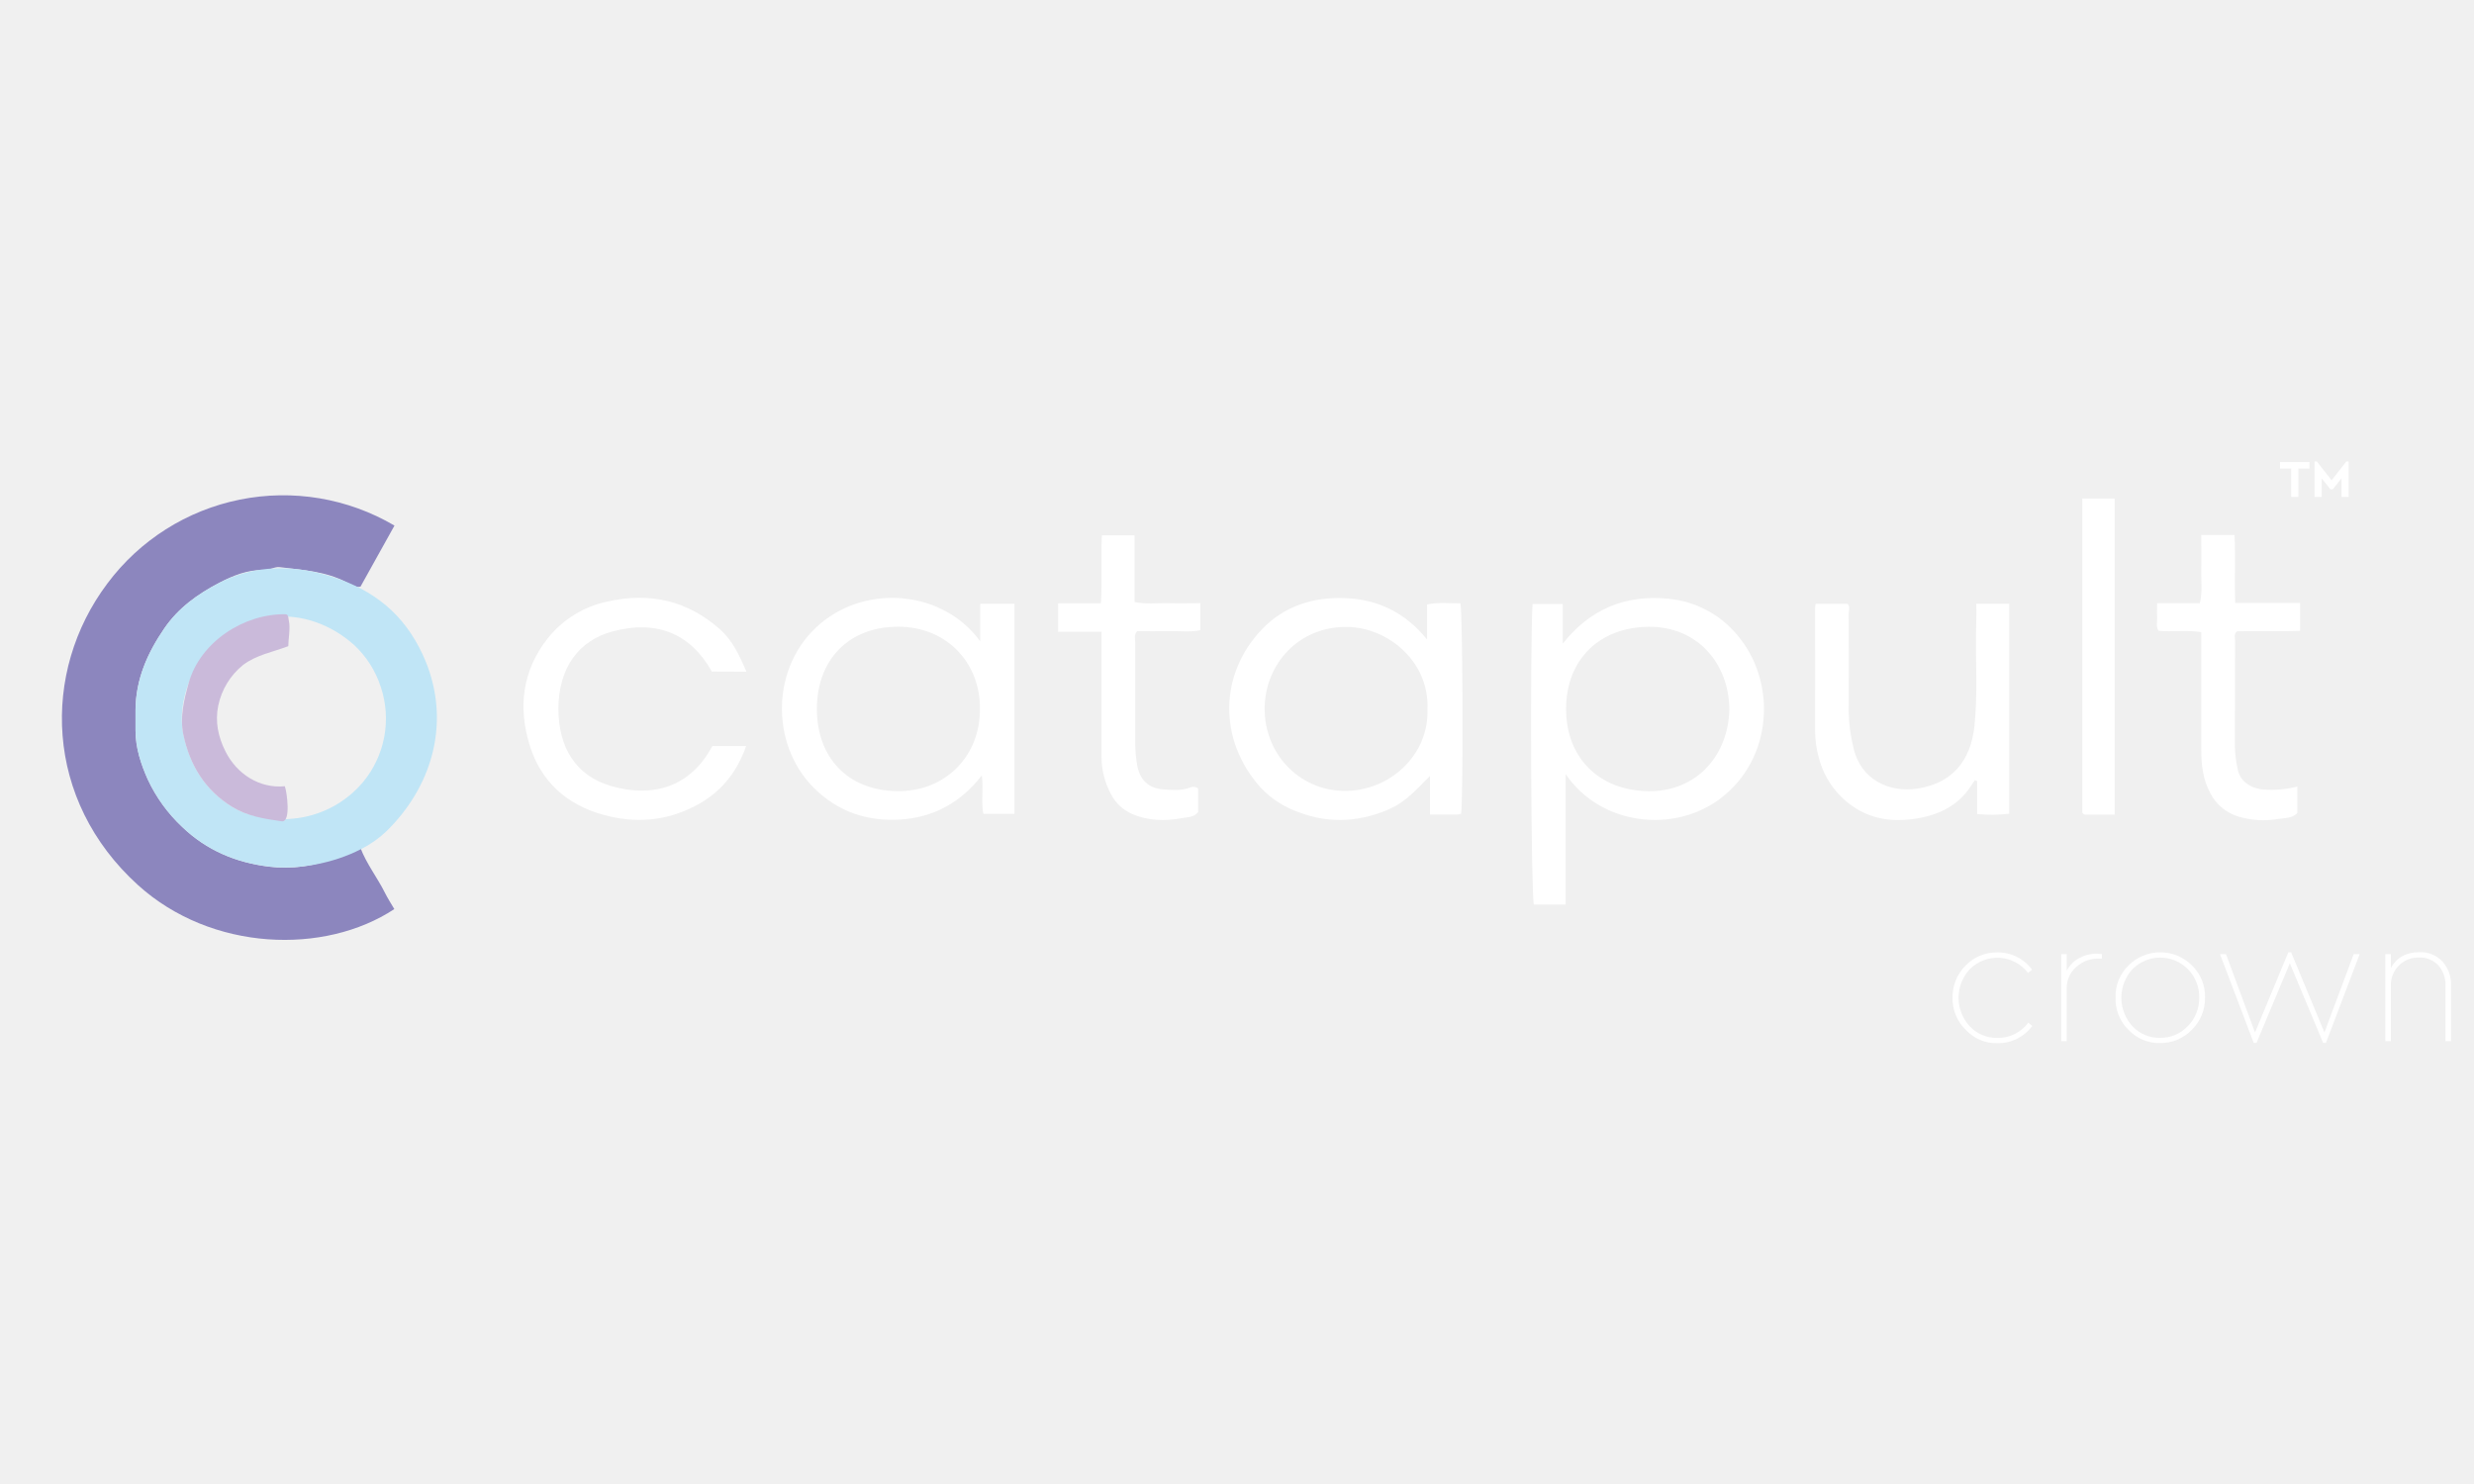
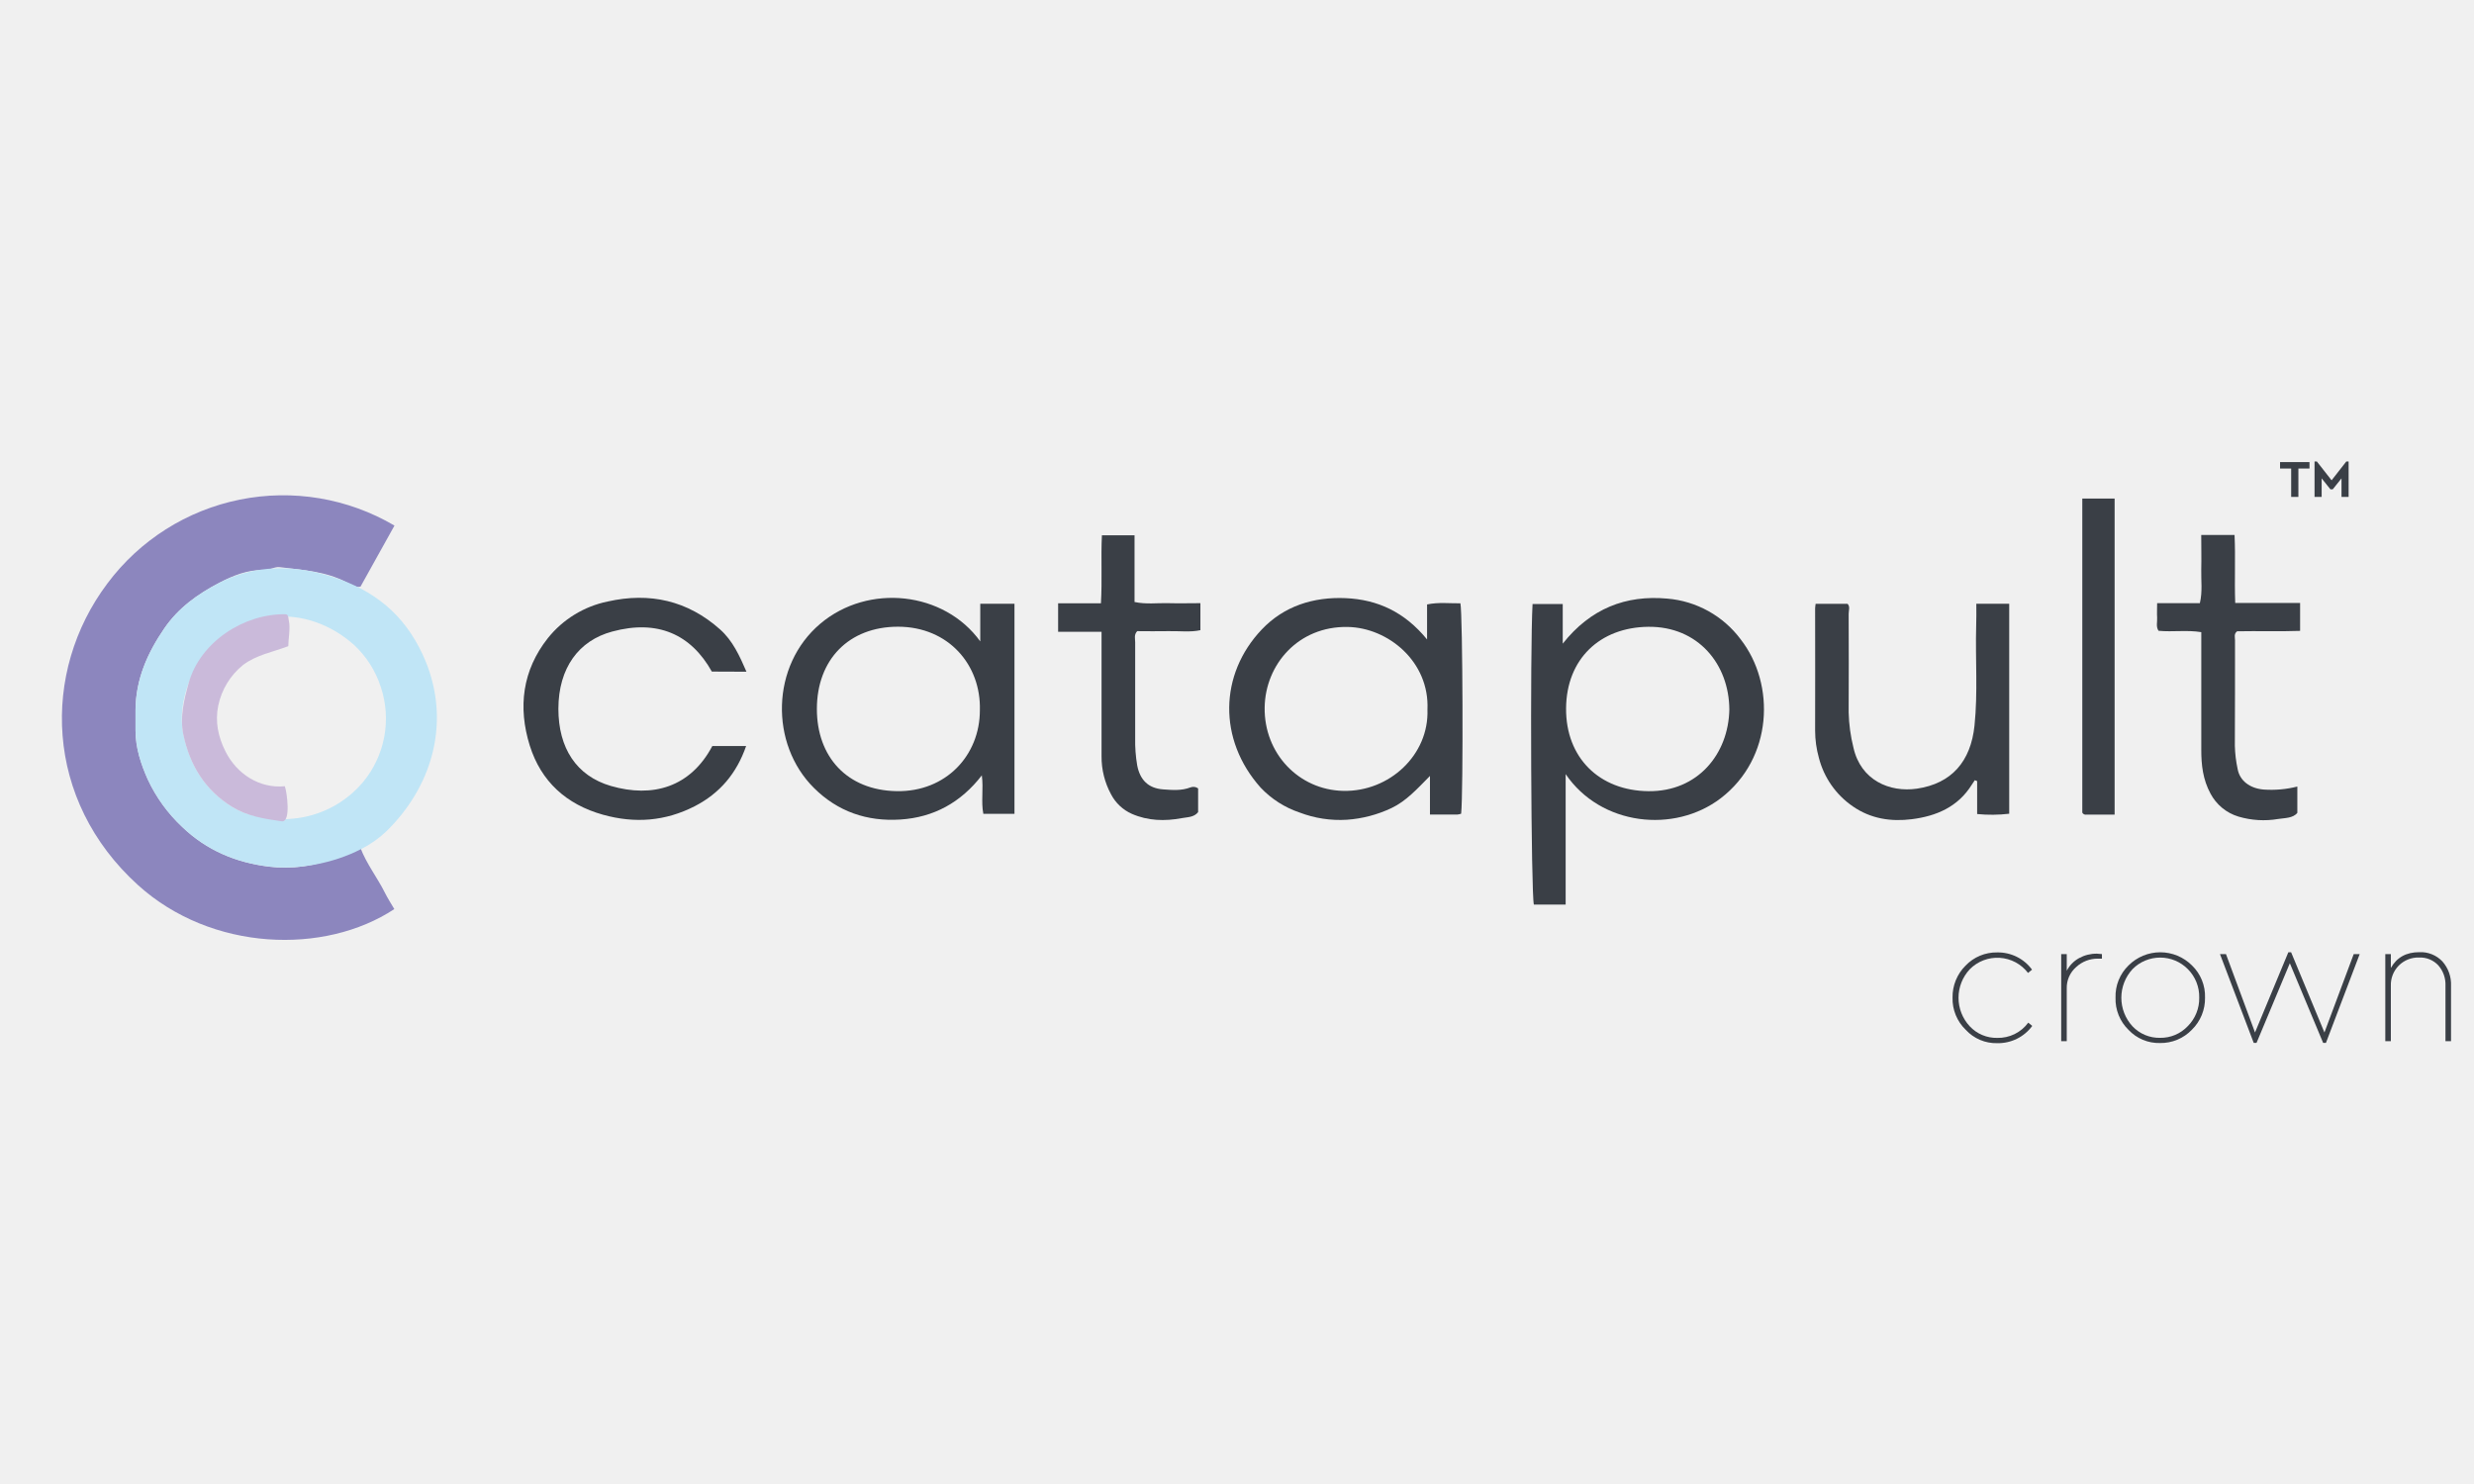
<svg xmlns="http://www.w3.org/2000/svg" width="600" height="360" viewBox="0 0 600 360" fill="none">
  <path d="M87.401 205.643C88.882 209.562 91.502 212.862 93.354 216.579C94.027 217.926 94.869 219.233 95.63 220.532C78.754 231.678 51.305 230.849 33.486 214.727C10.725 194.134 9.917 163.022 26.025 141.567C33.859 131.051 45.301 123.798 58.155 121.202C71.009 118.606 84.369 120.848 95.67 127.499C92.923 132.437 90.175 137.376 87.428 142.314C86.081 142.57 85.091 141.836 84.061 141.264C79.023 138.57 73.434 138.294 67.898 137.587C66.504 137.412 65.413 138.355 64.04 138.301C60.107 138.146 56.477 139.647 53.164 141.385C47.992 144.079 43.258 147.446 39.843 152.443C35.742 158.423 32.934 164.786 32.86 172.16C32.86 173.837 32.86 175.527 32.86 177.204C32.86 181.427 34.207 185.44 35.857 189.131C37.871 193.44 40.689 197.326 44.16 200.579C50.106 206.303 57.272 209.259 65.198 210.236C70.798 210.932 76.483 210.135 81.677 207.926C83.562 207.145 85.259 205.771 87.401 205.643Z" fill="#8C86BE" />
  <path d="M87.582 205.973C80.787 209.508 71.986 211.057 65.211 210.216C57.285 209.266 50.119 206.31 44.173 200.586C40.702 197.333 37.884 193.447 35.87 189.137C34.186 185.447 32.873 181.433 32.873 177.211C32.873 175.528 32.873 173.844 32.873 172.167C32.947 164.793 35.755 158.429 39.856 152.449C43.271 147.459 48.005 144.072 53.177 141.392C60.584 137.54 69.083 137.001 77.157 138.967C87.218 141.412 95.508 146.375 100.788 155.486C101.929 157.442 102.9 159.493 103.69 161.615C109.078 176.208 104.519 191.144 93.636 201.73C91.835 203.431 89.796 204.861 87.582 205.973ZM67.197 199.091C67.655 198.781 70.41 198.653 70.969 198.599C74.261 198.314 77.465 197.382 80.397 195.857C83.329 194.331 85.93 192.243 88.053 189.71C90.663 186.56 92.43 182.797 93.186 178.777C93.942 174.756 93.664 170.609 92.377 166.726C91.127 162.792 88.879 159.248 85.851 156.443C80.397 151.547 73.13 148.813 65.77 149.709L65.096 149.783C61.508 150.144 58.074 151.43 55.13 153.513C50.94 156.54 47.709 160.708 45.823 165.52C44.281 169.615 43.594 174.006 44.476 178.188C45.998 185.528 49.722 191.696 56.342 195.75C59.898 197.932 63.076 198.182 67.157 198.74C67.366 198.74 66.969 198.828 67.157 198.74C67.346 198.653 69.049 199.279 69.177 199.145C69.305 199.01 67.137 199.124 67.197 199.091Z" fill="#C0E5F6" />
-   <path d="M379.707 187.791V219.441H371.996C371.322 216.889 371.053 157.648 371.679 146.53H379V156.14C385.734 147.634 394.28 144.287 404.381 145.217C407.875 145.512 411.267 146.546 414.332 148.25C417.397 149.954 420.065 152.29 422.159 155.103C430.644 166.026 429.971 183.945 417.331 193.636C406.058 202.262 388.219 200.31 379.707 187.791ZM419.405 172.14C419.344 161.15 411.849 151.938 399.761 152.052C387.99 152.18 379.888 159.897 379.808 171.844C379.727 183.79 387.848 191.818 399.802 191.932C411.755 192.047 419.196 182.915 419.405 172.113V172.14Z" fill="white" />
-   <path d="M346.096 155.123V146.631C348.918 146.045 351.578 146.395 354.177 146.355C354.749 148.712 354.898 192.673 354.359 197.394C354.065 197.497 353.76 197.567 353.45 197.602C351.328 197.602 349.207 197.602 346.796 197.602V188.235C343.624 191.447 341.018 194.343 337.463 196.027C334.065 197.64 330.394 198.602 326.641 198.862C322.743 199.102 318.84 198.505 315.193 197.111C311.584 195.901 308.329 193.819 305.717 191.05C295.374 179.44 295.683 163.568 306.007 152.705C311.394 147.035 318.499 144.766 326.324 145.102C334.149 145.439 340.688 148.503 346.096 155.123ZM346.19 172.16C346.729 160.517 336.661 152.267 326.843 152.092C314.896 151.877 306.869 161.163 306.707 171.622C306.539 182.753 314.964 191.622 325.772 191.858C337.038 192.087 346.574 183.077 346.19 172.16Z" fill="white" />
-   <path d="M237.735 155.594V146.469H246.032V197.42H238.483C237.89 194.531 238.557 191.36 238.113 188.094C233.035 194.673 226.449 198.289 218.361 198.808C210.273 199.326 203.182 196.902 197.397 191.144C186.676 180.497 186.932 161.439 198.946 151.298C210.583 141.466 228.961 143.446 237.735 155.594ZM237.641 172.302C237.951 161.352 230.085 152.052 217.795 152.032C205.869 152.032 198.118 160.005 198.111 171.992C198.111 183.555 205.384 191.723 217.492 191.925C229.432 192.114 237.648 183.218 237.641 172.302Z" fill="white" />
-   <path d="M479.299 146.456H487.279V197.4C484.697 197.707 482.089 197.732 479.501 197.474V189.488L478.936 189.265C478.693 189.636 478.431 189.999 478.195 190.376C474.828 195.764 469.588 197.979 463.669 198.727C458.612 199.367 453.709 198.639 449.332 195.602C445.26 192.801 442.341 188.619 441.116 183.831C440.516 181.685 440.21 179.467 440.207 177.238C440.247 167.366 440.207 157.493 440.207 147.607C440.207 147.291 440.274 146.974 440.328 146.483H448.073C448.746 147.156 448.342 148.079 448.342 148.921C448.378 156.885 448.378 164.851 448.342 172.82C448.411 175.701 448.799 178.565 449.5 181.359C451.271 189.306 458.309 192.276 464.888 191.319C473.319 190.087 477.966 184.686 478.862 176.012C479.697 167.978 479.043 159.924 479.266 151.884C479.34 150.119 479.299 148.348 479.299 146.456Z" fill="white" />
-   <path d="M172.636 162.914C167.578 153.877 159.49 150.227 148.48 153.204C140.345 155.392 135.449 162.025 135.422 171.945C135.422 181.447 139.766 188.222 148.157 190.666C158.258 193.589 167.437 191.01 172.757 180.976H180.952C178.656 187.602 174.595 192.424 168.494 195.575C161.363 199.225 154.002 199.798 146.271 197.649C137.335 195.158 131.213 189.568 128.479 180.861C125.584 171.575 126.688 162.611 132.877 154.793C136.526 150.233 141.655 147.094 147.376 145.917C157.544 143.627 166.757 145.661 174.642 152.698C177.7 155.433 179.356 159.069 181.033 162.948L172.636 162.914Z" fill="white" />
-   <path d="M290.572 191.259V197.01C289.562 198.303 287.993 198.208 286.612 198.471C282.498 199.239 278.41 199.144 274.491 197.427C272.332 196.469 270.561 194.807 269.467 192.713C267.92 189.874 267.123 186.687 267.151 183.454C267.151 174.591 267.151 165.723 267.151 156.86C267.151 155.749 267.151 154.645 267.151 153.257H256.618V146.355H267.002C267.332 140.685 266.969 135.338 267.238 129.849H275.151V146.038C277.993 146.644 280.666 146.247 283.313 146.321C285.959 146.395 288.431 146.321 291.124 146.321V152.874C288.693 153.412 286.027 153.049 283.393 153.109C280.76 153.17 278.255 153.109 275.797 153.109C274.962 154.005 275.312 154.948 275.306 155.803C275.306 163.547 275.306 171.292 275.306 179.036C275.258 181.258 275.422 183.479 275.797 185.669C276.471 189.164 278.457 191.225 282.067 191.494C284.282 191.656 286.532 191.858 288.707 191.016C289.013 190.894 289.345 190.852 289.671 190.894C289.998 190.937 290.308 191.062 290.572 191.259Z" fill="white" />
-   <path d="M533.847 129.782H541.928C542.184 135.169 541.887 140.631 542.089 146.274H557.827V153.042C552.756 153.224 547.625 153.042 542.554 153.143C541.712 153.762 542.042 154.618 542.042 155.352C542.042 163.877 542.042 172.41 542.002 180.942C542.052 182.829 542.277 184.707 542.675 186.551C543.194 189.42 545.679 191.265 548.999 191.535C551.738 191.728 554.492 191.483 557.154 190.807V197.185C556.117 198.498 554.15 198.424 552.507 198.673C549.295 199.222 546 199.024 542.877 198.094C541.431 197.66 540.086 196.942 538.921 195.982C537.755 195.022 536.793 193.84 536.089 192.505C534.264 189.137 533.847 185.582 533.86 181.864C533.86 173.561 533.86 165.258 533.86 156.948V153.352C530.405 152.786 526.958 153.352 523.496 153.022C522.823 152.039 523.22 150.887 523.153 149.809C523.085 148.732 523.153 147.621 523.153 146.314H533.517C534.19 143.479 533.786 140.806 533.853 138.159C533.921 135.513 533.847 132.779 533.847 129.782Z" fill="white" />
-   <path d="M512.843 197.609C510.486 197.609 508.263 197.609 506.041 197.609C505.84 197.657 505.628 197.636 505.44 197.55C505.251 197.463 505.098 197.315 505.004 197.131V120.947H512.843V197.609Z" fill="white" />
+   <path d="M379.707 187.791V219.441H371.996C371.322 216.889 371.053 157.648 371.679 146.53H379V156.14C385.734 147.634 394.28 144.287 404.381 145.217C407.875 145.512 411.267 146.546 414.332 148.25C417.397 149.954 420.065 152.29 422.159 155.103C430.644 166.026 429.971 183.945 417.331 193.636C406.058 202.262 388.219 200.31 379.707 187.791ZM419.405 172.14C419.344 161.15 411.849 151.938 399.761 152.052C387.99 152.18 379.888 159.897 379.808 171.844C379.727 183.79 387.848 191.818 399.802 191.932C411.755 192.047 419.196 182.915 419.405 172.113V172.14Z" fill="#3A3F46" />
+   <path d="M346.096 155.123V146.631C348.918 146.045 351.578 146.395 354.177 146.355C354.749 148.712 354.898 192.673 354.359 197.394C354.065 197.497 353.76 197.567 353.45 197.602C351.328 197.602 349.207 197.602 346.796 197.602V188.235C343.624 191.447 341.018 194.343 337.463 196.027C334.065 197.64 330.394 198.602 326.641 198.862C322.743 199.102 318.84 198.505 315.193 197.111C311.584 195.901 308.329 193.819 305.717 191.05C295.374 179.44 295.683 163.568 306.007 152.705C311.394 147.035 318.499 144.766 326.324 145.102C334.149 145.439 340.688 148.503 346.096 155.123ZM346.19 172.16C346.729 160.517 336.661 152.267 326.843 152.092C314.896 151.877 306.869 161.163 306.707 171.622C306.539 182.753 314.964 191.622 325.772 191.858C337.038 192.087 346.574 183.077 346.19 172.16Z" fill="#3A3F46" />
+   <path d="M237.735 155.594V146.469H246.032V197.42H238.483C237.89 194.531 238.557 191.36 238.113 188.094C233.035 194.673 226.449 198.289 218.361 198.808C210.273 199.326 203.182 196.902 197.397 191.144C186.676 180.497 186.932 161.439 198.946 151.298C210.583 141.466 228.961 143.446 237.735 155.594ZM237.641 172.302C237.951 161.352 230.085 152.052 217.795 152.032C205.869 152.032 198.118 160.005 198.111 171.992C198.111 183.555 205.384 191.723 217.492 191.925C229.432 192.114 237.648 183.218 237.641 172.302Z" fill="#3A3F46" />
+   <path d="M479.299 146.456H487.279V197.4C484.697 197.707 482.089 197.732 479.501 197.474V189.488L478.936 189.265C478.693 189.636 478.431 189.999 478.195 190.376C474.828 195.764 469.588 197.979 463.669 198.727C458.612 199.367 453.709 198.639 449.332 195.602C445.26 192.801 442.341 188.619 441.116 183.831C440.516 181.685 440.21 179.467 440.207 177.238C440.247 167.366 440.207 157.493 440.207 147.607C440.207 147.291 440.274 146.974 440.328 146.483H448.073C448.746 147.156 448.342 148.079 448.342 148.921C448.378 156.885 448.378 164.851 448.342 172.82C448.411 175.701 448.799 178.565 449.5 181.359C451.271 189.306 458.309 192.276 464.888 191.319C473.319 190.087 477.966 184.686 478.862 176.012C479.697 167.978 479.043 159.924 479.266 151.884C479.34 150.119 479.299 148.348 479.299 146.456Z" fill="#3A3F46" />
+   <path d="M172.636 162.914C167.578 153.877 159.49 150.227 148.48 153.204C140.345 155.392 135.449 162.025 135.422 171.945C135.422 181.447 139.766 188.222 148.157 190.666C158.258 193.589 167.437 191.01 172.757 180.976H180.952C178.656 187.602 174.595 192.424 168.494 195.575C161.363 199.225 154.002 199.798 146.271 197.649C137.335 195.158 131.213 189.568 128.479 180.861C125.584 171.575 126.688 162.611 132.877 154.793C136.526 150.233 141.655 147.094 147.376 145.917C157.544 143.627 166.757 145.661 174.642 152.698C177.7 155.433 179.356 159.069 181.033 162.948L172.636 162.914Z" fill="#3A3F46" />
+   <path d="M290.572 191.259V197.01C289.562 198.303 287.993 198.208 286.612 198.471C282.498 199.239 278.41 199.144 274.491 197.427C272.332 196.469 270.561 194.807 269.467 192.713C267.92 189.874 267.123 186.687 267.151 183.454C267.151 174.591 267.151 165.723 267.151 156.86C267.151 155.749 267.151 154.645 267.151 153.257H256.618V146.355H267.002C267.332 140.685 266.969 135.338 267.238 129.849H275.151V146.038C277.993 146.644 280.666 146.247 283.313 146.321C285.959 146.395 288.431 146.321 291.124 146.321V152.874C288.693 153.412 286.027 153.049 283.393 153.109C280.76 153.17 278.255 153.109 275.797 153.109C274.962 154.005 275.312 154.948 275.306 155.803C275.306 163.547 275.306 171.292 275.306 179.036C275.258 181.258 275.422 183.479 275.797 185.669C276.471 189.164 278.457 191.225 282.067 191.494C284.282 191.656 286.532 191.858 288.707 191.016C289.013 190.894 289.345 190.852 289.671 190.894C289.998 190.937 290.308 191.062 290.572 191.259Z" fill="#3A3F46" />
+   <path d="M533.847 129.782H541.928C542.184 135.169 541.887 140.631 542.089 146.274H557.827V153.042C552.756 153.224 547.625 153.042 542.554 153.143C541.712 153.762 542.042 154.618 542.042 155.352C542.042 163.877 542.042 172.41 542.002 180.942C542.052 182.829 542.277 184.707 542.675 186.551C543.194 189.42 545.679 191.265 548.999 191.535C551.738 191.728 554.492 191.483 557.154 190.807V197.185C556.117 198.498 554.15 198.424 552.507 198.673C549.295 199.222 546 199.024 542.877 198.094C541.431 197.66 540.086 196.942 538.921 195.982C537.755 195.022 536.793 193.84 536.089 192.505C534.264 189.137 533.847 185.582 533.86 181.864C533.86 173.561 533.86 165.258 533.86 156.948V153.352C530.405 152.786 526.958 153.352 523.496 153.022C522.823 152.039 523.22 150.887 523.153 149.809C523.085 148.732 523.153 147.621 523.153 146.314H533.517C534.19 143.479 533.786 140.806 533.853 138.159C533.921 135.513 533.847 132.779 533.847 129.782Z" fill="#3A3F46" />
+   <path d="M512.843 197.609C510.486 197.609 508.263 197.609 506.041 197.609C505.84 197.657 505.628 197.636 505.44 197.55C505.251 197.463 505.098 197.315 505.004 197.131V120.947H512.843V197.609Z" fill="#3A3F46" />
  <path d="M69.932 149.809C69.957 150.067 69.995 150.323 70.046 150.577C70.471 152.254 69.918 155.15 69.918 156.752C66.221 158.16 62.133 158.874 58.914 161.338C55.844 163.832 53.729 167.31 52.928 171.184C52.12 175.15 52.928 178.78 54.692 182.309C57.453 187.791 62.955 191.319 69.076 190.733C69.561 191.946 70.639 199.555 68.342 199.239C64.133 198.653 60.012 198.006 56.329 195.75C49.709 191.71 45.985 185.528 44.463 178.187C43.594 174.006 44.611 169.729 45.81 165.527C48.631 155.722 59.103 148.887 69.164 149.008C69.75 149.015 69.871 149.405 69.932 149.809Z" fill="#CABADA" />
-   <path d="M473.535 242.015C473.511 240.577 473.778 239.149 474.318 237.816C474.859 236.483 475.662 235.273 476.68 234.257C477.668 233.218 478.861 232.397 480.184 231.844C481.507 231.291 482.93 231.019 484.363 231.044C486.004 231.012 487.629 231.376 489.1 232.104C490.571 232.831 491.845 233.903 492.815 235.226L491.845 236.021C491.029 234.954 489.994 234.074 488.809 233.441C487.624 232.808 486.316 232.438 484.975 232.354C483.635 232.271 482.291 232.476 481.037 232.956C479.782 233.437 478.645 234.181 477.703 235.139C475.956 237.017 474.985 239.487 474.985 242.052C474.985 244.617 475.956 247.086 477.703 248.964C478.554 249.875 479.588 250.597 480.737 251.082C481.885 251.567 483.124 251.805 484.37 251.779C485.83 251.815 487.277 251.498 488.588 250.854C489.899 250.21 491.035 249.259 491.899 248.082L492.869 248.877C491.891 250.204 490.609 251.277 489.13 252.005C487.651 252.733 486.018 253.094 484.37 253.059C482.94 253.095 481.518 252.825 480.201 252.266C478.884 251.707 477.702 250.873 476.734 249.82C475.688 248.812 474.864 247.597 474.313 246.254C473.762 244.91 473.497 243.466 473.535 242.015Z" fill="white" />
-   <path d="M509.765 231.449V232.553H508.761C506.829 232.543 504.965 233.265 503.542 234.573C502.795 235.216 502.2 236.018 501.8 236.919C501.401 237.821 501.207 238.8 501.233 239.786V252.581H499.886V231.449H501.233V235.489C501.906 234.196 502.946 233.13 504.223 232.425C505.545 231.702 507.032 231.331 508.539 231.348C508.708 231.361 509.118 231.395 509.765 231.449Z" fill="white" />
-   <path d="M513.064 242.015C513.016 240.565 513.272 239.121 513.815 237.776C514.358 236.43 515.175 235.213 516.216 234.203C517.225 233.191 518.425 232.388 519.745 231.841C521.065 231.293 522.48 231.011 523.91 231.011C525.339 231.011 526.754 231.293 528.075 231.841C529.395 232.388 530.594 233.191 531.604 234.203C532.647 235.212 533.468 236.428 534.013 237.774C534.558 239.119 534.816 240.564 534.769 242.015C534.795 243.462 534.526 244.9 533.977 246.24C533.428 247.579 532.611 248.793 531.577 249.806C530.58 250.845 529.379 251.667 528.05 252.221C526.721 252.775 525.292 253.049 523.853 253.025C522.426 253.062 521.009 252.797 519.692 252.247C518.376 251.697 517.191 250.874 516.216 249.833C515.175 248.821 514.357 247.603 513.815 246.257C513.272 244.91 513.016 243.465 513.064 242.015ZM533.361 242.015C533.39 240.737 533.162 239.466 532.688 238.279C532.215 237.092 531.507 236.012 530.607 235.105C529.73 234.215 528.685 233.509 527.532 233.027C526.379 232.544 525.142 232.296 523.893 232.296C522.643 232.296 521.407 232.544 520.254 233.027C519.101 233.509 518.056 234.215 517.179 235.105C515.438 236.994 514.471 239.469 514.471 242.038C514.471 244.607 515.438 247.082 517.179 248.971C518.035 249.876 519.071 250.593 520.22 251.074C521.37 251.555 522.607 251.791 523.853 251.766C525.111 251.787 526.36 251.546 527.52 251.057C528.68 250.567 529.724 249.841 530.587 248.924C531.49 248.018 532.201 246.939 532.678 245.752C533.155 244.565 533.387 243.294 533.361 242.015Z" fill="white" />
-   <path d="M570.831 231.449H572.279L564.09 252.998H563.417L555.336 233.671L547.255 252.998H546.581L538.393 231.449H539.847L546.891 250.466L554.972 231.011H555.646L563.727 250.466L570.831 231.449Z" fill="white" />
-   <path d="M594.428 239.153V252.581H593.081V239.153C593.166 237.334 592.543 235.553 591.344 234.183C590.753 233.549 590.031 233.051 589.229 232.723C588.427 232.395 587.563 232.245 586.697 232.284C585.787 232.251 584.879 232.406 584.031 232.739C583.183 233.073 582.413 233.578 581.769 234.222C581.125 234.867 580.621 235.638 580.288 236.486C579.955 237.334 579.801 238.242 579.835 239.153V252.581H578.488V231.449H579.835V234.816C581.272 232.257 583.575 230.979 586.744 230.984C587.783 230.934 588.819 231.109 589.784 231.496C590.748 231.883 591.618 232.473 592.334 233.226C593.776 234.854 594.527 236.98 594.428 239.153Z" fill="white" />
-   <path d="M555.659 120.543V113.66H552.965V112.098H560.103V113.66H557.409V120.543H555.659Z" fill="white" />
-   <path d="M569.033 111.95H569.592V120.542H567.868V116.044L565.74 118.704H565.181L563.053 116.044V120.542H561.329V111.95H561.888L565.464 116.515L569.033 111.95Z" fill="white" />
+   <path d="M473.535 242.015C473.511 240.577 473.778 239.149 474.318 237.816C474.859 236.483 475.662 235.273 476.68 234.257C477.668 233.218 478.861 232.397 480.184 231.844C481.507 231.291 482.93 231.019 484.363 231.044C486.004 231.012 487.629 231.376 489.1 232.104C490.571 232.831 491.845 233.903 492.815 235.226L491.845 236.021C491.029 234.954 489.994 234.074 488.809 233.441C487.624 232.808 486.316 232.438 484.975 232.354C483.635 232.271 482.291 232.476 481.037 232.956C479.782 233.437 478.645 234.181 477.703 235.139C475.956 237.017 474.985 239.487 474.985 242.052C474.985 244.617 475.956 247.086 477.703 248.964C478.554 249.875 479.588 250.597 480.737 251.082C481.885 251.567 483.124 251.805 484.37 251.779C485.83 251.815 487.277 251.498 488.588 250.854C489.899 250.21 491.035 249.259 491.899 248.082L492.869 248.877C491.891 250.204 490.609 251.277 489.13 252.005C487.651 252.733 486.018 253.094 484.37 253.059C482.94 253.095 481.518 252.825 480.201 252.266C478.884 251.707 477.702 250.873 476.734 249.82C475.688 248.812 474.864 247.597 474.313 246.254C473.762 244.91 473.497 243.466 473.535 242.015Z" fill="#3A3F46" />
+   <path d="M509.765 231.449V232.553H508.761C506.829 232.543 504.965 233.265 503.542 234.573C502.795 235.216 502.2 236.018 501.8 236.919C501.401 237.821 501.207 238.8 501.233 239.786V252.581H499.886V231.449H501.233V235.489C501.906 234.196 502.946 233.13 504.223 232.425C505.545 231.702 507.032 231.331 508.539 231.348C508.708 231.361 509.118 231.395 509.765 231.449Z" fill="#3A3F46" />
+   <path d="M513.064 242.015C513.016 240.565 513.272 239.121 513.815 237.776C514.358 236.43 515.175 235.213 516.216 234.203C517.225 233.191 518.425 232.388 519.745 231.841C521.065 231.293 522.48 231.011 523.91 231.011C525.339 231.011 526.754 231.293 528.075 231.841C529.395 232.388 530.594 233.191 531.604 234.203C532.647 235.212 533.468 236.428 534.013 237.774C534.558 239.119 534.816 240.564 534.769 242.015C534.795 243.462 534.526 244.9 533.977 246.24C533.428 247.579 532.611 248.793 531.577 249.806C530.58 250.845 529.379 251.667 528.05 252.221C526.721 252.775 525.292 253.049 523.853 253.025C522.426 253.062 521.009 252.797 519.692 252.247C518.376 251.697 517.191 250.874 516.216 249.833C515.175 248.821 514.357 247.603 513.815 246.257C513.272 244.91 513.016 243.465 513.064 242.015ZM533.361 242.015C533.39 240.737 533.162 239.466 532.688 238.279C532.215 237.092 531.507 236.012 530.607 235.105C529.73 234.215 528.685 233.509 527.532 233.027C526.379 232.544 525.142 232.296 523.893 232.296C522.643 232.296 521.407 232.544 520.254 233.027C519.101 233.509 518.056 234.215 517.179 235.105C515.438 236.994 514.471 239.469 514.471 242.038C514.471 244.607 515.438 247.082 517.179 248.971C518.035 249.876 519.071 250.593 520.22 251.074C521.37 251.555 522.607 251.791 523.853 251.766C525.111 251.787 526.36 251.546 527.52 251.057C528.68 250.567 529.724 249.841 530.587 248.924C531.49 248.018 532.201 246.939 532.678 245.752C533.155 244.565 533.387 243.294 533.361 242.015Z" fill="#3A3F46" />
+   <path d="M570.831 231.449H572.279L564.09 252.998H563.417L555.336 233.671L547.255 252.998H546.581L538.393 231.449H539.847L546.891 250.466L554.972 231.011H555.646L563.727 250.466L570.831 231.449Z" fill="#3A3F46" />
+   <path d="M594.428 239.153V252.581H593.081V239.153C593.166 237.334 592.543 235.553 591.344 234.183C590.753 233.549 590.031 233.051 589.229 232.723C588.427 232.395 587.563 232.245 586.697 232.284C585.787 232.251 584.879 232.406 584.031 232.739C583.183 233.073 582.413 233.578 581.769 234.222C581.125 234.867 580.621 235.638 580.288 236.486C579.955 237.334 579.801 238.242 579.835 239.153V252.581H578.488V231.449H579.835V234.816C581.272 232.257 583.575 230.979 586.744 230.984C587.783 230.934 588.819 231.109 589.784 231.496C590.748 231.883 591.618 232.473 592.334 233.226C593.776 234.854 594.527 236.98 594.428 239.153Z" fill="#3A3F46" />
+   <path d="M555.659 120.543V113.66H552.965V112.098H560.103V113.66H557.409V120.543H555.659Z" fill="#3A3F46" />
+   <path d="M569.033 111.95H569.592V120.542H567.868V116.044L565.74 118.704H565.181L563.053 116.044V120.542H561.329V111.95H561.888L565.464 116.515L569.033 111.95Z" fill="#3A3F46" />
</svg>
